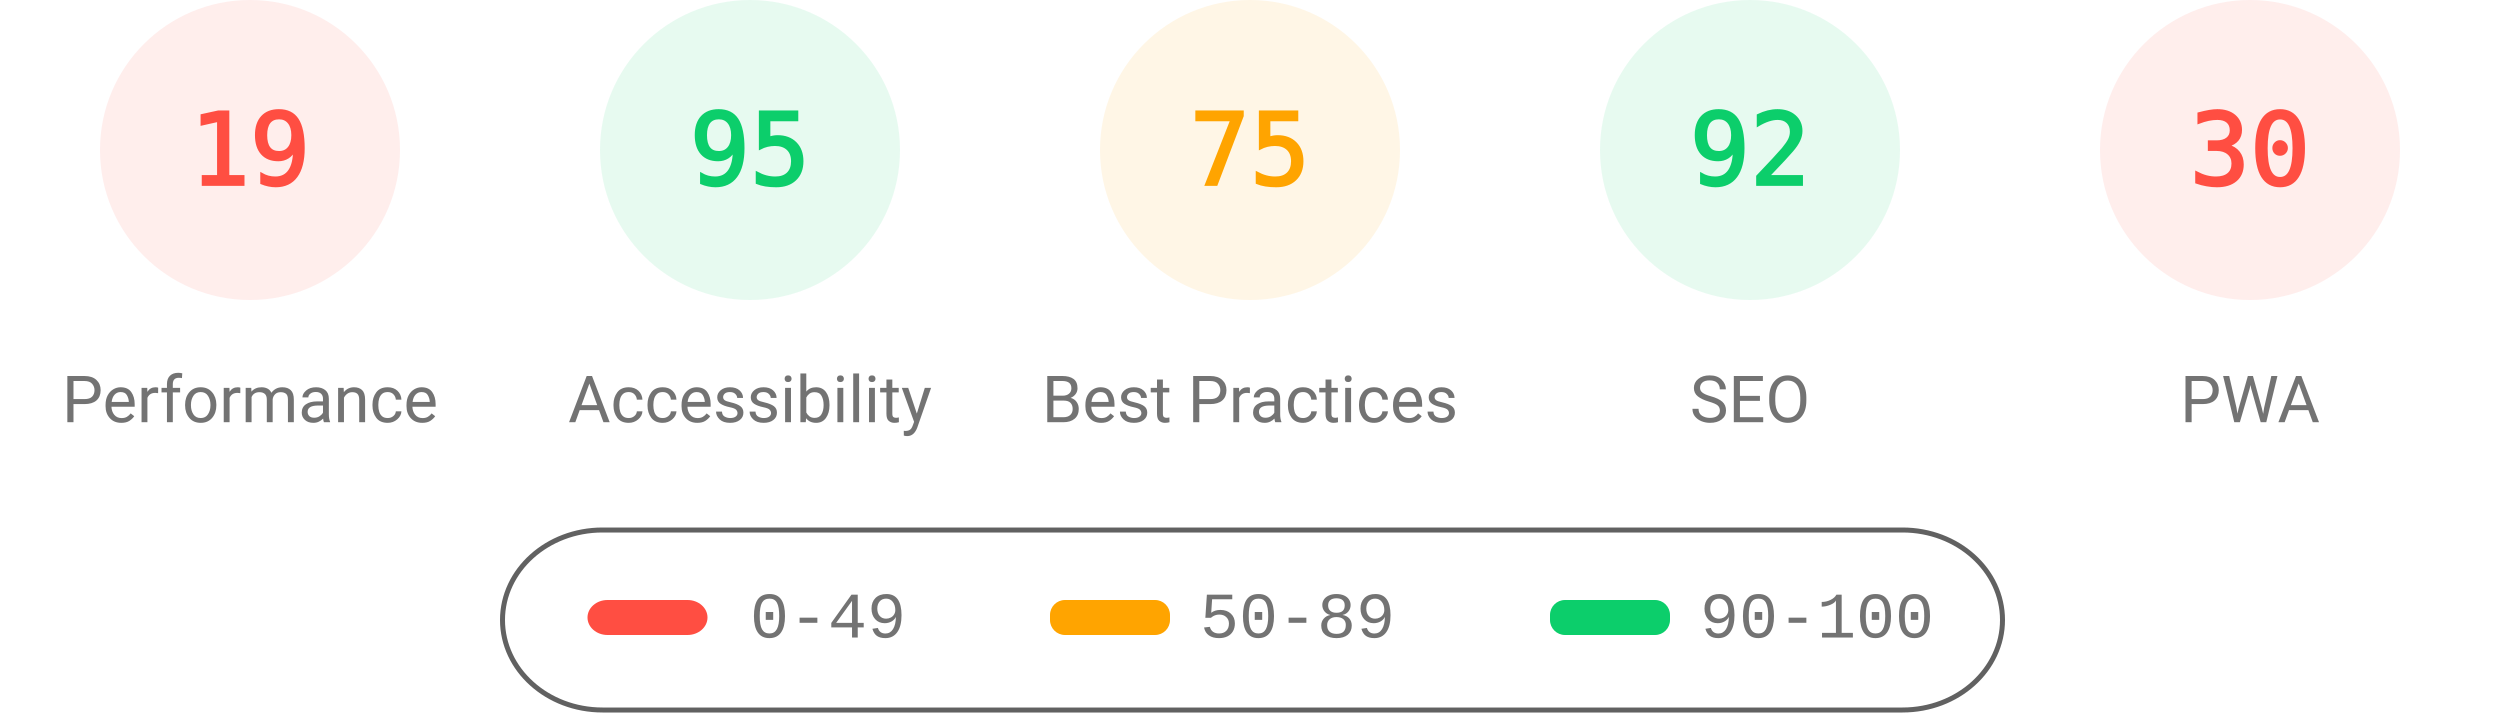
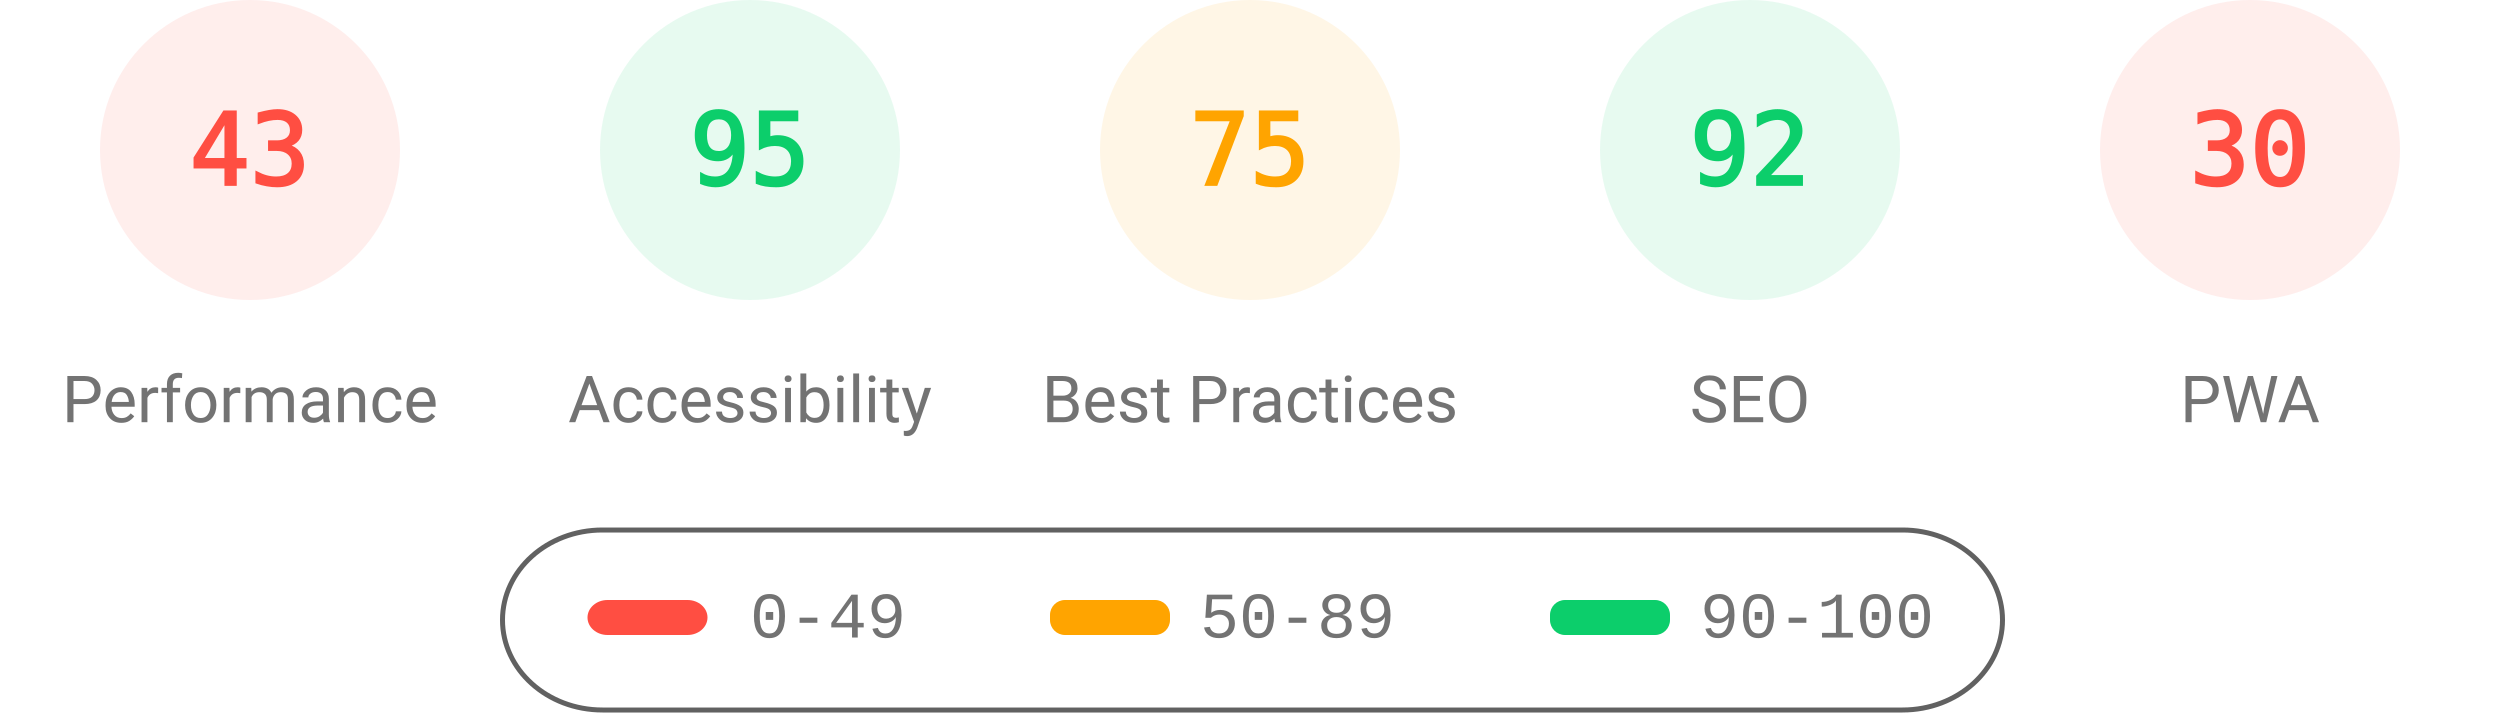
<svg xmlns="http://www.w3.org/2000/svg" fill="none" width="1000" height="285">
  <style>.gauge-base{opacity:.1}.gauge-arc{fill:none;animation-delay:250ms;stroke-linecap:round;transform:rotate(-90deg);transform-origin:100px 60px;animation:load-gauge 1s ease forwards}.guage-text{font-size:40px;font-family:monospace;text-align:center}.guage-red{color:#ff4e42;fill:#ff4e42;stroke:#ff4e42}.guage-orange{color:#ffa400;fill:#ffa400;stroke:#ffa400}.guage-green{color:#0cce6b;fill:#0cce6b;stroke:#0cce6b}.guage-undefined{color:#5c5c5c;fill:#5c5c5c;stroke:#5c5c5c}.guage-title{color:#737373;fill:#737373;stroke:none;font-size:26px;line-height:26px;font-family:Roboto,Halvetica,Arial,sans-serif}@keyframes load-gauge{from{stroke-dasharray:0 352.858}}</style>
  <svg class="guage-div guage-perf guage-red" viewBox="0 0 200 200" width="200" height="200">
    <circle class="gauge-base" r="56" cx="100" cy="60" stroke-width="8" />
-     <circle class="gauge-arc guage-arc-1" r="56" cx="100" cy="60" stroke-width="8" style="stroke-dasharray:66.853,351.858" />
-     <text class="guage-text" x="100" y="60" alignment-baseline="central" dominant-baseline="central" text-anchor="middle">19</text>
+     <circle class="gauge-arc guage-arc-1" r="56" cx="100" cy="60" stroke-width="8" style="stroke-dasharray:151.299,351.858" />
+     <text class="guage-text" x="100" y="60" alignment-baseline="central" dominant-baseline="central" text-anchor="middle">43</text>
    <text class="guage-title" x="100" y="160" alignment-baseline="central" dominant-baseline="central" text-anchor="middle">Performance</text>
  </svg>
  <svg class="guage-div guage-acc guage-green" viewBox="0 0 200 200" width="200" height="200" x="200">
    <circle class="gauge-base" r="56" cx="100" cy="60" stroke-width="8" />
    <circle class="gauge-arc guage-arc-2" r="56" cx="100" cy="60" stroke-width="8" style="stroke-dasharray:334.265,351.858" />
    <text class="guage-text" x="100" y="60" alignment-baseline="central" dominant-baseline="central" text-anchor="middle">95</text>
    <text class="guage-title" x="100" y="160" alignment-baseline="central" dominant-baseline="central" text-anchor="middle">Accessibility</text>
  </svg>
  <svg class="guage-div guage-best guage-orange" viewBox="0 0 200 200" width="200" height="200" x="400">
    <circle class="gauge-base" r="56" cx="100" cy="60" stroke-width="8" />
    <circle class="gauge-arc guage-arc-3" r="56" cx="100" cy="60" stroke-width="8" style="stroke-dasharray:263.893,351.858" />
    <text class="guage-text" x="100" y="60" alignment-baseline="central" dominant-baseline="central" text-anchor="middle">75</text>
    <text class="guage-title" x="100" y="160" alignment-baseline="central" dominant-baseline="central" text-anchor="middle">Best Practices</text>
  </svg>
  <svg class="guage-div guage-seo guage-green" viewBox="0 0 200 200" width="200" height="200" x="600">
    <circle class="gauge-base" r="56" cx="100" cy="60" stroke-width="8" />
    <circle class="gauge-arc guage-arc-4" r="56" cx="100" cy="60" stroke-width="8" style="stroke-dasharray:323.709,351.858" />
    <text class="guage-text" x="100" y="60" alignment-baseline="central" dominant-baseline="central" text-anchor="middle">92</text>
    <text class="guage-title" x="100" y="160" alignment-baseline="central" dominant-baseline="central" text-anchor="middle">SEO</text>
  </svg>
  <svg class="guage-div guage-pwa guage-red" viewBox="0 0 200 200" width="200" height="200" x="800">
    <circle class="gauge-base" r="56" cx="100" cy="60" stroke-width="8" />
    <circle class="gauge-arc guage-arc-4" r="56" cx="100" cy="60" stroke-width="8" style="stroke-dasharray:105.557,351.858" />
    <text class="guage-text" x="100" y="60" alignment-baseline="central" dominant-baseline="central" text-anchor="middle">30</text>
    <text class="guage-title" x="100" y="160" alignment-baseline="central" dominant-baseline="central" text-anchor="middle">PWA</text>
  </svg>
  <svg width="604" height="76" x="200" y="210">
    <path fill="none" id="canvas_background" d="M-1-1h604v80H-1z" />
    <rect fill-opacity="0" stroke="#616161" stroke-width="2" rx="40" id="svg_2" height="72" width="600" y="2" x="1" fill="#000" />
    <rect stroke="#000" rx="8" id="svg_3" height="14" width="48" y="30" x="35" stroke-opacity="null" stroke-width="0" fill="#ff4e42" />
    <rect stroke="#000" rx="6" id="svg_4" height="14" width="48" y="30" x="220" stroke-opacity="null" stroke-width="0" fill="#ffa400" />
    <rect stroke="#000" rx="6" id="svg_5" height="14" width="48" y="30" x="420" stroke-opacity="null" stroke-width="0" fill="#0cce6b" />
    <text xml:space="preserve" text-anchor="start" font-family="'Courier New', Courier, monospace" font-size="26" id="svg_6" y="45" x="100" stroke-opacity="null" stroke-width="0" stroke="#000" fill="#737373">0-49</text>
    <text xml:space="preserve" text-anchor="start" font-family="'Courier New', Courier, monospace" font-size="26" id="svg_7" y="45" x="280" stroke-opacity="null" stroke-width="0" stroke="#000" fill="#737373">50-89</text>
    <text xml:space="preserve" text-anchor="start" font-family="'Courier New', Courier, monospace" font-size="26" id="svg_8" y="45" x="480" stroke-opacity="null" stroke-width="0" stroke="#000" fill="#737373">90-100</text>
  </svg>
</svg>
